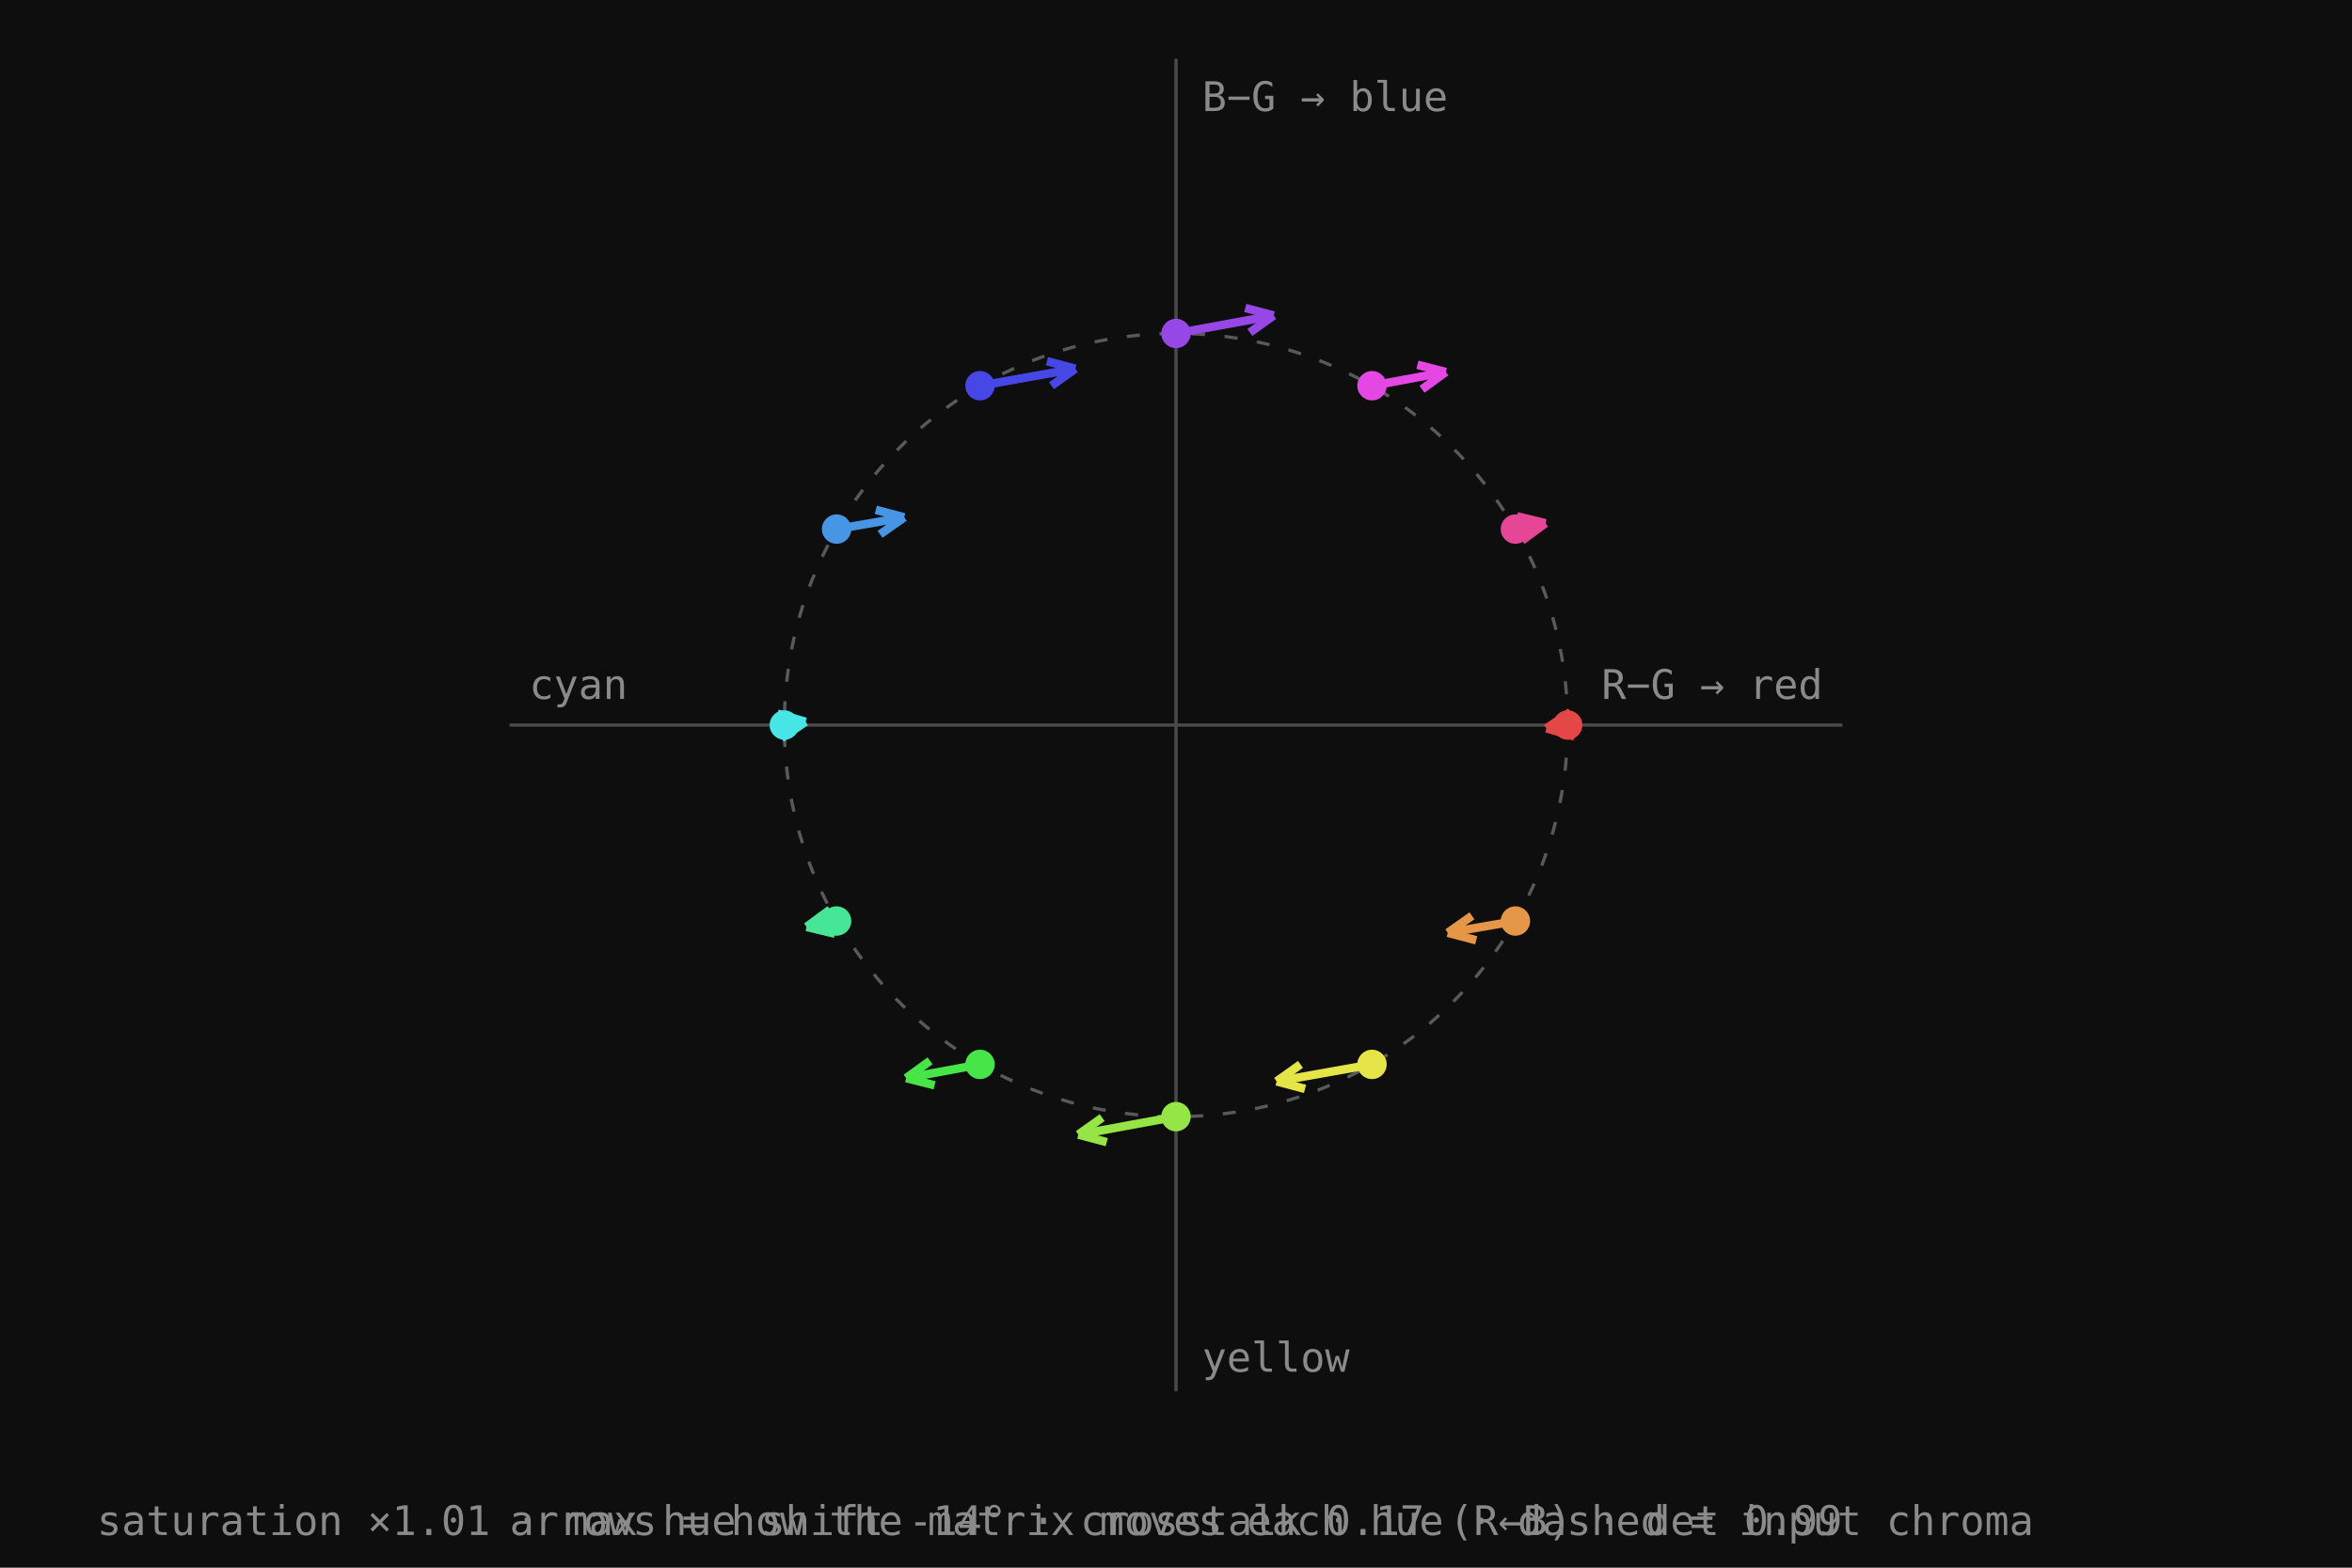
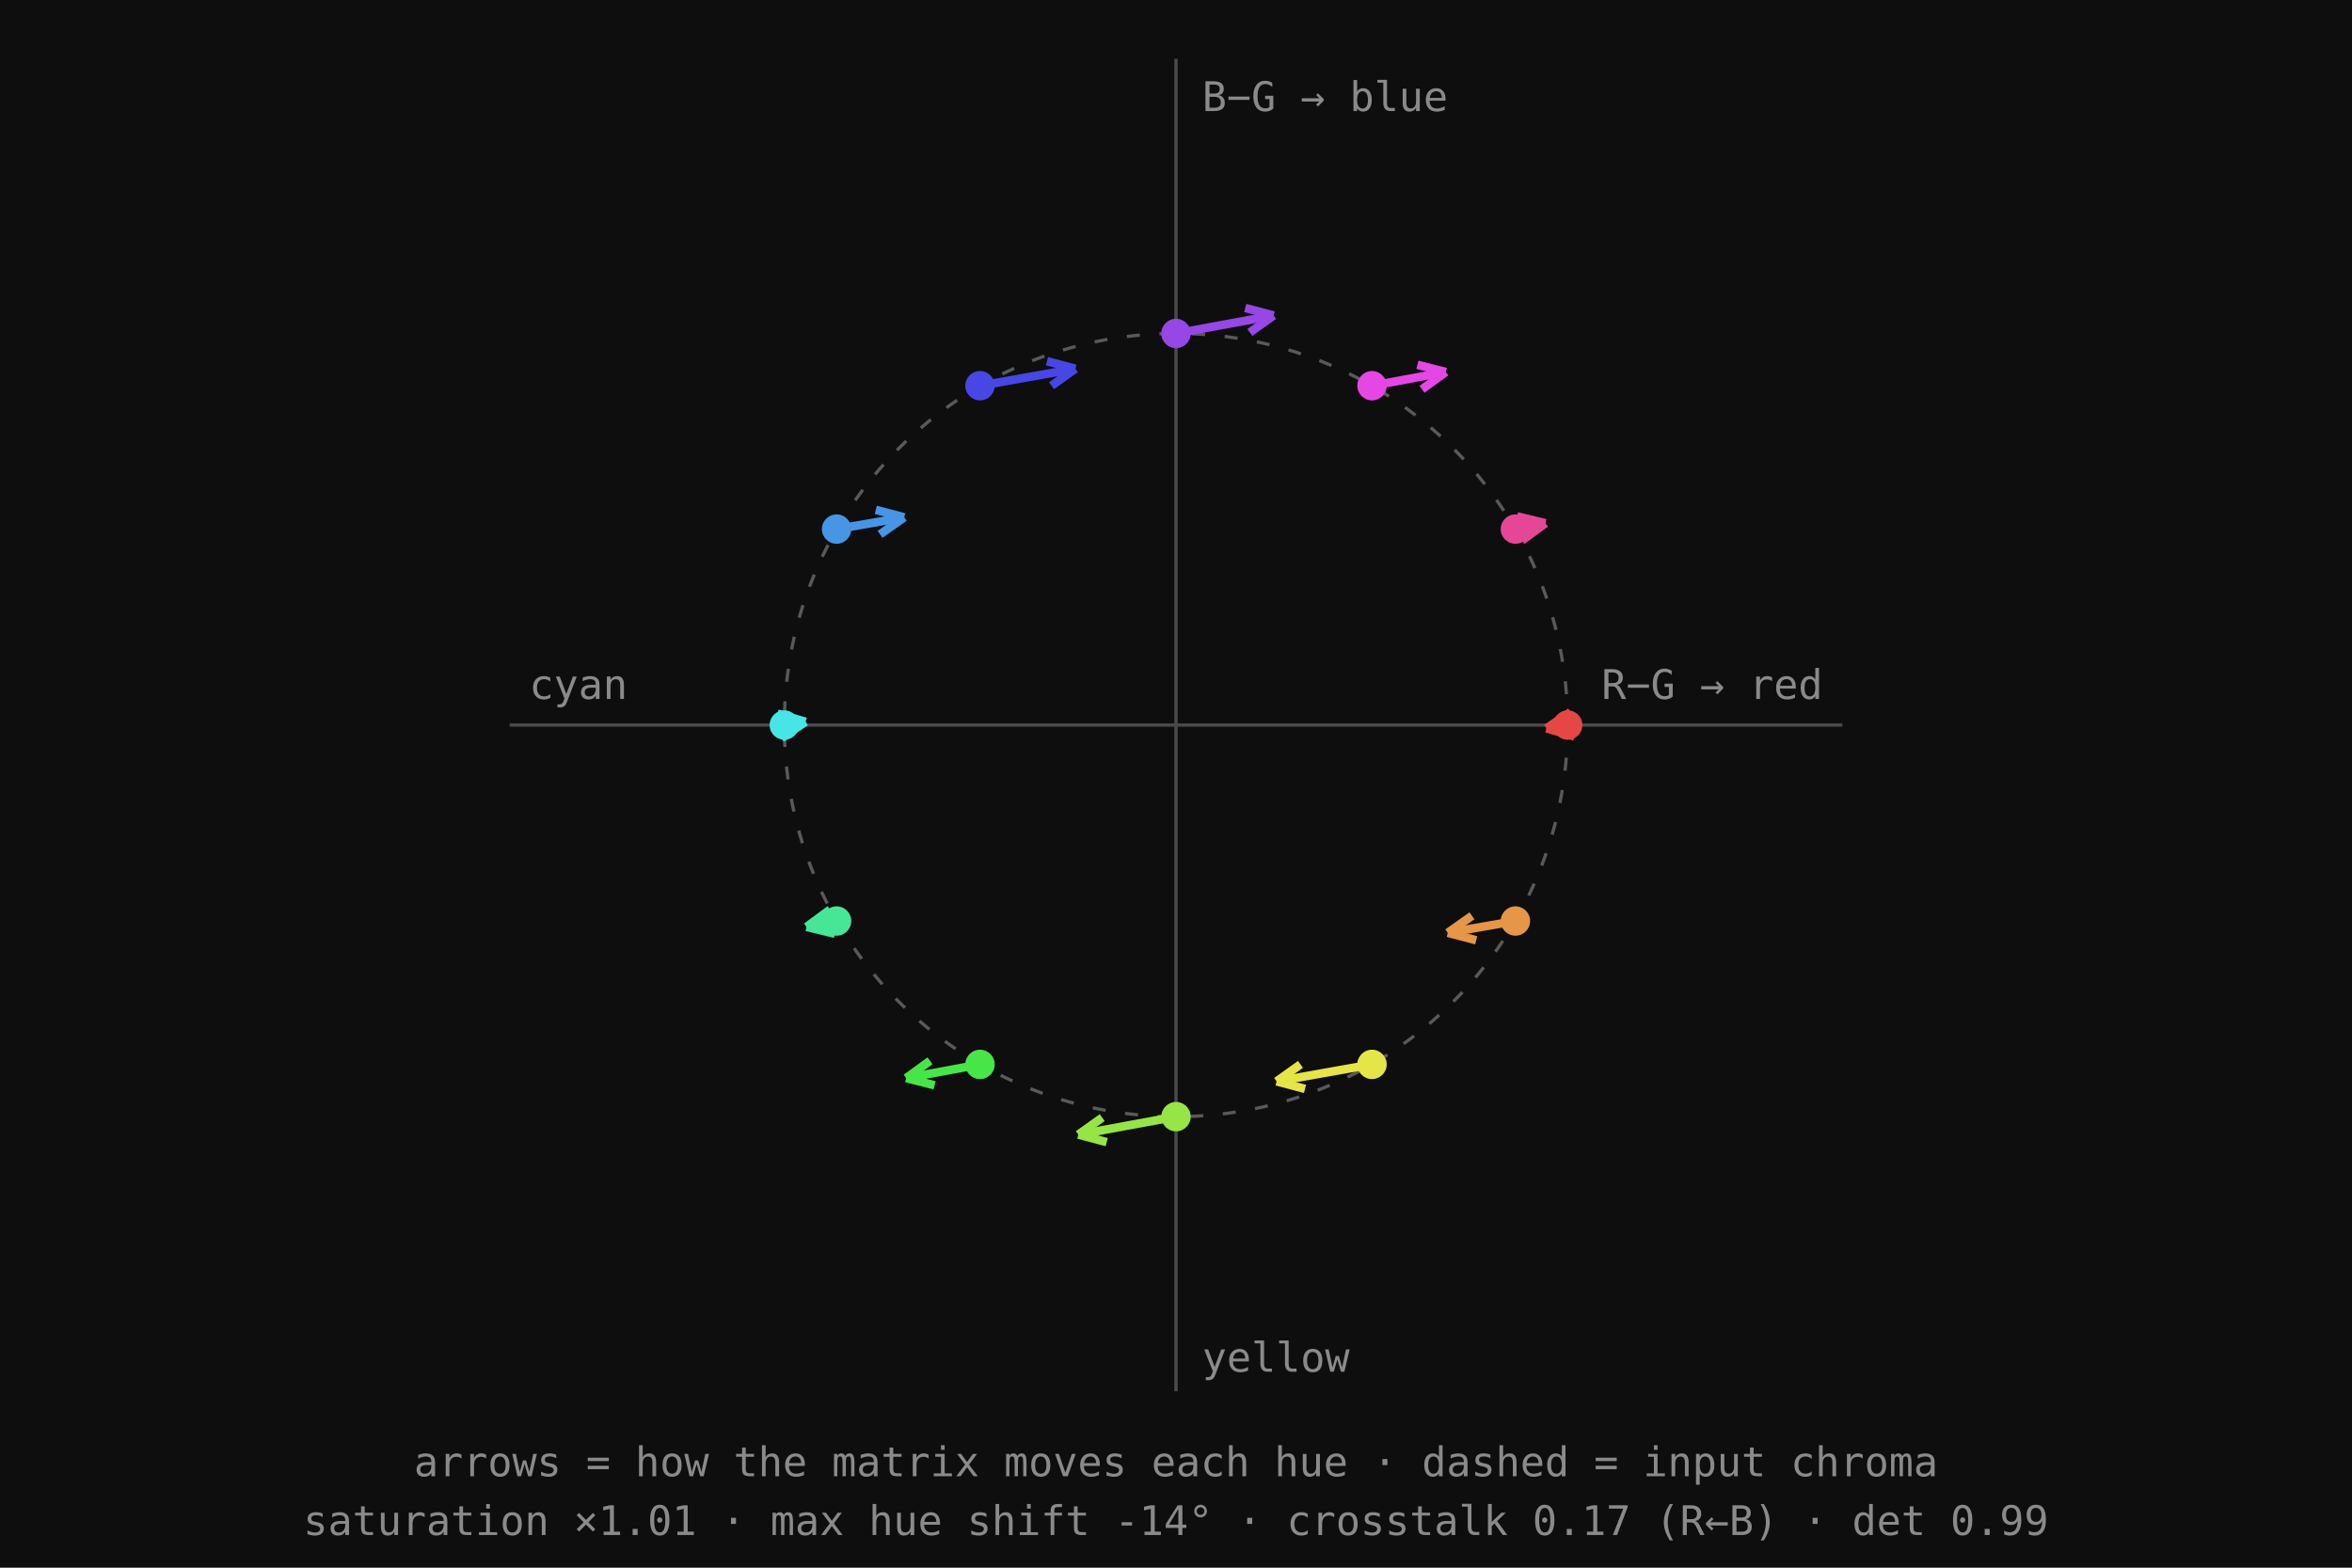
<svg xmlns="http://www.w3.org/2000/svg" viewBox="0 0 720 480" font-family="ui-monospace,Menlo,Consolas,monospace" font-size="12.5">
  <rect width="720" height="480" fill="#0e0e0e" />
  <line x1="156.0" y1="222.0" x2="564.0" y2="222.0" stroke="#4a4a4a" />
  <line x1="360.0" y1="426.0" x2="360.0" y2="18.0" stroke="#4a4a4a" />
  <circle cx="360.0" cy="222.0" r="119.9" fill="none" stroke="#8a8a8a" stroke-dasharray="4 6" opacity="0.6" />
  <circle cx="479.9" cy="222.0" r="4.5" fill="#e54747" />
  <line x1="479.9" y1="222.0" x2="473.4" y2="223.0" stroke="#e54747" stroke-width="2.6" />
  <line x1="473.4" y1="223.0" x2="480.8" y2="218.0" stroke="#e54747" stroke-width="2.6" />
  <line x1="473.4" y1="223.0" x2="482.0" y2="225.5" stroke="#e54747" stroke-width="2.6" />
  <circle cx="463.9" cy="162.0" r="4.5" fill="#e54796" />
  <line x1="463.9" y1="162.0" x2="473.1" y2="160.2" stroke="#e54796" stroke-width="2.6" />
  <line x1="473.1" y1="160.2" x2="465.9" y2="165.5" stroke="#e54796" stroke-width="2.6" />
  <line x1="473.1" y1="160.2" x2="464.4" y2="158.1" stroke="#e54796" stroke-width="2.6" />
  <circle cx="420.0" cy="118.1" r="4.5" fill="#e547e5" />
  <line x1="420.0" y1="118.1" x2="442.6" y2="113.9" stroke="#e547e5" stroke-width="2.6" />
  <line x1="442.6" y1="113.9" x2="435.3" y2="119.2" stroke="#e547e5" stroke-width="2.6" />
  <line x1="442.6" y1="113.9" x2="433.9" y2="111.7" stroke="#e547e5" stroke-width="2.6" />
  <circle cx="360.0" cy="102.1" r="4.5" fill="#9647e5" />
  <line x1="360.0" y1="102.1" x2="389.9" y2="96.6" stroke="#9647e5" stroke-width="2.6" />
  <line x1="389.9" y1="96.6" x2="382.6" y2="101.8" stroke="#9647e5" stroke-width="2.6" />
  <line x1="389.9" y1="96.6" x2="381.2" y2="94.3" stroke="#9647e5" stroke-width="2.6" />
  <circle cx="300.0" cy="118.1" r="4.5" fill="#4747e5" />
  <line x1="300.0" y1="118.1" x2="329.2" y2="112.9" stroke="#4747e5" stroke-width="2.6" />
  <line x1="329.2" y1="112.9" x2="321.9" y2="118.1" stroke="#4747e5" stroke-width="2.6" />
  <line x1="329.2" y1="112.9" x2="320.5" y2="110.6" stroke="#4747e5" stroke-width="2.6" />
  <circle cx="256.1" cy="162.0" r="4.5" fill="#4796e5" />
  <line x1="256.1" y1="162.0" x2="276.8" y2="158.4" stroke="#4796e5" stroke-width="2.6" />
  <line x1="276.8" y1="158.4" x2="269.4" y2="163.6" stroke="#4796e5" stroke-width="2.6" />
  <line x1="276.8" y1="158.4" x2="268.1" y2="156.1" stroke="#4796e5" stroke-width="2.6" />
  <circle cx="240.1" cy="222.0" r="4.5" fill="#47e5e5" />
  <line x1="240.1" y1="222.0" x2="246.6" y2="221.0" stroke="#47e5e5" stroke-width="2.6" />
  <line x1="246.6" y1="221.0" x2="239.2" y2="226.0" stroke="#47e5e5" stroke-width="2.6" />
  <line x1="246.6" y1="221.0" x2="238.0" y2="218.5" stroke="#47e5e5" stroke-width="2.6" />
  <circle cx="256.1" cy="282.0" r="4.5" fill="#47e596" />
  <line x1="256.1" y1="282.0" x2="246.9" y2="283.8" stroke="#47e596" stroke-width="2.6" />
  <line x1="246.9" y1="283.8" x2="254.1" y2="278.5" stroke="#47e596" stroke-width="2.6" />
  <line x1="246.9" y1="283.8" x2="255.6" y2="285.9" stroke="#47e596" stroke-width="2.6" />
  <circle cx="300.0" cy="325.9" r="4.5" fill="#47e547" />
  <line x1="300.0" y1="325.9" x2="277.4" y2="330.1" stroke="#47e547" stroke-width="2.6" />
  <line x1="277.4" y1="330.1" x2="284.7" y2="324.8" stroke="#47e547" stroke-width="2.6" />
  <line x1="277.4" y1="330.1" x2="286.1" y2="332.3" stroke="#47e547" stroke-width="2.6" />
  <circle cx="360.0" cy="341.9" r="4.5" fill="#96e547" />
  <line x1="360.0" y1="341.9" x2="330.1" y2="347.4" stroke="#96e547" stroke-width="2.6" />
  <line x1="330.1" y1="347.4" x2="337.4" y2="342.2" stroke="#96e547" stroke-width="2.6" />
  <line x1="330.1" y1="347.4" x2="338.8" y2="349.7" stroke="#96e547" stroke-width="2.6" />
  <circle cx="420.0" cy="325.9" r="4.5" fill="#e5e547" />
  <line x1="420.0" y1="325.9" x2="390.8" y2="331.1" stroke="#e5e547" stroke-width="2.6" />
  <line x1="390.8" y1="331.1" x2="398.1" y2="325.9" stroke="#e5e547" stroke-width="2.6" />
  <line x1="390.8" y1="331.1" x2="399.5" y2="333.4" stroke="#e5e547" stroke-width="2.6" />
  <circle cx="463.9" cy="282.0" r="4.5" fill="#e59647" />
  <line x1="463.9" y1="282.0" x2="443.2" y2="285.6" stroke="#e59647" stroke-width="2.6" />
  <line x1="443.2" y1="285.6" x2="450.6" y2="280.4" stroke="#e59647" stroke-width="2.6" />
  <line x1="443.2" y1="285.6" x2="451.9" y2="287.9" stroke="#e59647" stroke-width="2.6" />
  <text x="558" y="214.0" fill="#8a8a8a" text-anchor="end">R−G → red</text>
  <text x="162" y="214.0" fill="#8a8a8a">cyan</text>
  <text x="368.0" y="34.0" fill="#8a8a8a">B−G → blue</text>
  <text x="368.0" y="420.0" fill="#8a8a8a">yellow</text>
-   <text x="156" y="470" fill="#8a8a8a">arrows = how the matrix moves each hue · dashed = input chroma</text>
-   <text x="564" y="470" fill="#8a8a8a" text-anchor="end">saturation ×1.01 · max hue shift -14° · crosstalk 0.17 (R←B) · det 0.99</text>
+   <text x="360" y="452" fill="#8a8a8a" text-anchor="middle">arrows = how the matrix moves each hue · dashed = input chroma</text>
+   <text x="360" y="470" fill="#8a8a8a" text-anchor="middle">saturation ×1.01 · max hue shift -14° · crosstalk 0.17 (R←B) · det 0.99</text>
</svg>
